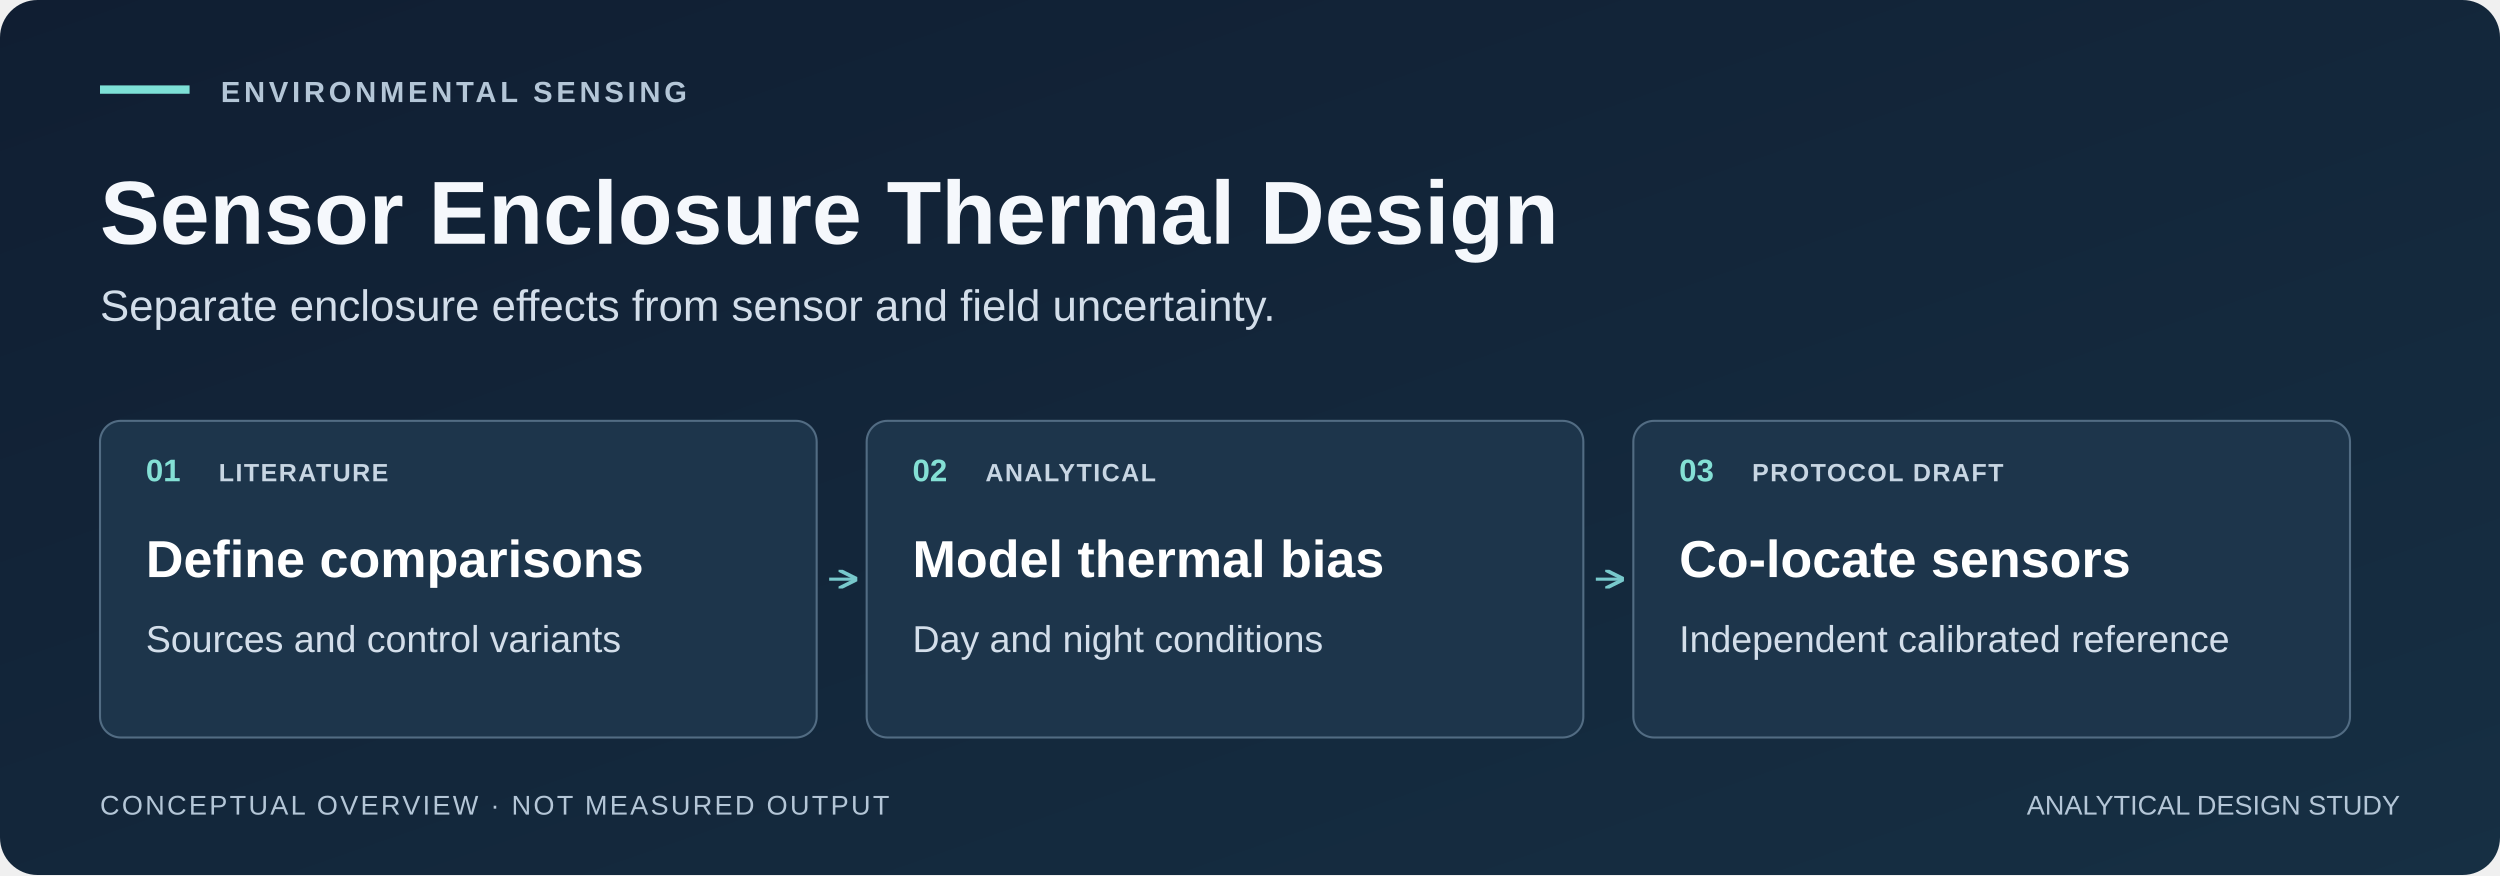
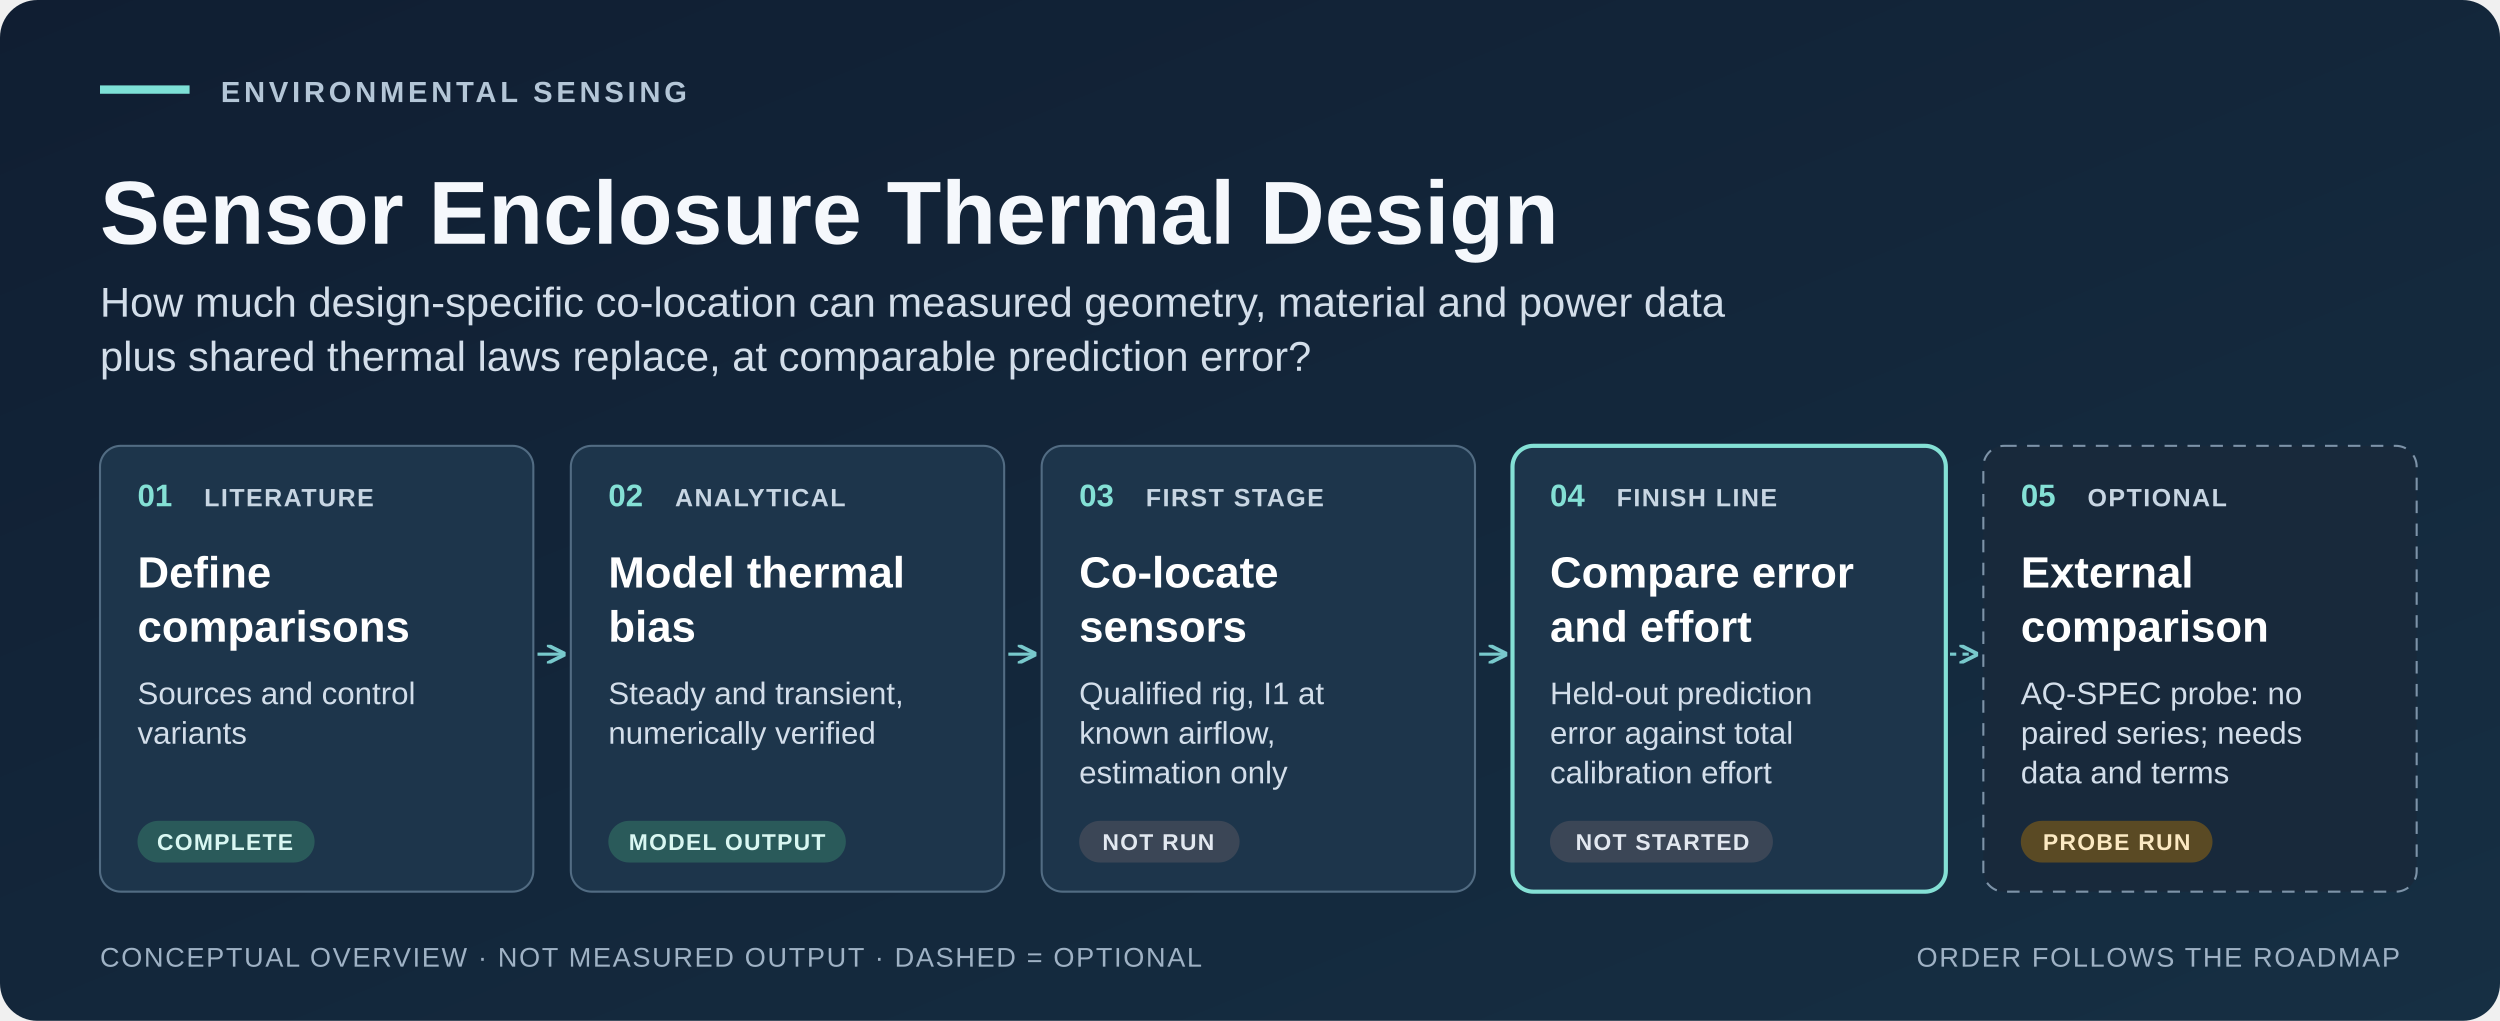
- <svg xmlns="http://www.w3.org/2000/svg" viewBox="0 0 1200 420" role="img" aria-labelledby="title desc">
+ <svg xmlns="http://www.w3.org/2000/svg" viewBox="0 0 1200 490" role="img" aria-labelledby="title desc">
  <defs>
    <linearGradient id="background" x1="0" x2="1" y1="0" y2="1">
      <stop offset="0" stop-color="#101e32" />
      <stop offset="1" stop-color="#162f43" />
    </linearGradient>
    <marker id="arrow" markerWidth="6" markerHeight="6" refX="5" refY="3" orient="auto">
      <path d="M0 0 L6 3 L0 6" fill="none" stroke="#78c9cc" stroke-width="1.2" />
    </marker>
  </defs>
-   <rect width="1200" height="420" rx="18" fill="url(#background)" />
+   <rect width="1200" height="490" rx="18" fill="url(#background)" />
  <path d="M48 43 H91" stroke="#7de0d6" stroke-width="4" />
  <g font-family="Arial, Helvetica, sans-serif">
    <text x="106" y="49" fill="#b4c6d7" font-size="14" font-weight="700" letter-spacing="1.8">ENVIRONMENTAL SENSING</text>
    <text x="48" y="117" fill="#f5f8fc" font-size="43" font-weight="700">Sensor Enclosure Thermal Design</text>
-     <text x="48" y="154" fill="#d3deea" font-size="21">Separate enclosure effects from sensor and field uncertainty.</text>
-     <g transform="translate(48,202)">
-       <rect width="344" height="152" rx="10" fill="#1d354b" stroke="#526c83" />
-       <text x="22" y="29" fill="#84e0d5" font-size="15" font-weight="700">01</text>
-       <text x="57" y="29" fill="#c8d6e3" font-size="12" font-weight="700" letter-spacing="0.7">LITERATURE</text>
-       <text x="22" y="75" fill="#ffffff" font-size="25" font-weight="700">Define comparisons</text>
-       <text x="22" y="111" fill="#d3deea" font-size="18">Sources and control variants</text>
+     <text x="48" y="152" fill="#d3deea" font-size="20">How much design-specific co-location can measured geometry, material and power data</text>
+     <text x="48" y="178" fill="#d3deea" font-size="20">plus shared thermal laws replace, at comparable prediction error?</text>
+     <g transform="translate(48,214)">
+       <rect width="208" height="214" rx="10" fill="#1d354b" stroke="#526c83" />
+       <text x="18" y="29" fill="#84e0d5" font-size="15" font-weight="700">01</text>
+       <text x="50" y="29" fill="#c8d6e3" font-size="12" font-weight="700" letter-spacing="0.7">LITERATURE</text>
+       <text x="18" y="68" fill="#ffffff" font-size="21" font-weight="700">Define</text>
+       <text x="18" y="94" fill="#ffffff" font-size="21" font-weight="700">comparisons</text>
+       <text x="18" y="124" fill="#d3deea" font-size="15">Sources and control</text>
+       <text x="18" y="143" fill="#d3deea" font-size="15">variants</text>
+       <rect x="18" y="180" width="85" height="20" rx="10" fill="#2a5a5a" />
+       <text x="60" y="194" fill="#d9f7f2" font-size="11" font-weight="700" letter-spacing="0.6" text-anchor="middle">COMPLETE</text>
    </g>
-     <path d="M398 278 H410" stroke="#78c9cc" stroke-width="1.5" marker-end="url(#arrow)" />
-     <g transform="translate(416,202)">
-       <rect width="344" height="152" rx="10" fill="#1d354b" stroke="#526c83" />
-       <text x="22" y="29" fill="#84e0d5" font-size="15" font-weight="700">02</text>
-       <text x="57" y="29" fill="#c8d6e3" font-size="12" font-weight="700" letter-spacing="0.7">ANALYTICAL</text>
-       <text x="22" y="75" fill="#ffffff" font-size="25" font-weight="700">Model thermal bias</text>
-       <text x="22" y="111" fill="#d3deea" font-size="18">Day and night conditions</text>
+     <path d="M258 314 H270" stroke="#78c9cc" stroke-width="1.5" marker-end="url(#arrow)" />
+     <g transform="translate(274,214)">
+       <rect width="208" height="214" rx="10" fill="#1d354b" stroke="#526c83" />
+       <text x="18" y="29" fill="#84e0d5" font-size="15" font-weight="700">02</text>
+       <text x="50" y="29" fill="#c8d6e3" font-size="12" font-weight="700" letter-spacing="0.7">ANALYTICAL</text>
+       <text x="18" y="68" fill="#ffffff" font-size="21" font-weight="700">Model thermal</text>
+       <text x="18" y="94" fill="#ffffff" font-size="21" font-weight="700">bias</text>
+       <text x="18" y="124" fill="#d3deea" font-size="15">Steady and transient,</text>
+       <text x="18" y="143" fill="#d3deea" font-size="15">numerically verified</text>
+       <rect x="18" y="180" width="114" height="20" rx="10" fill="#2a5a5a" />
+       <text x="75" y="194" fill="#d9f7f2" font-size="11" font-weight="700" letter-spacing="0.6" text-anchor="middle">MODEL OUTPUT</text>
    </g>
-     <path d="M766 278 H778" stroke="#78c9cc" stroke-width="1.5" marker-end="url(#arrow)" />
-     <g transform="translate(784,202)">
-       <rect width="344" height="152" rx="10" fill="#1d354b" stroke="#526c83" />
-       <text x="22" y="29" fill="#84e0d5" font-size="15" font-weight="700">03</text>
-       <text x="57" y="29" fill="#c8d6e3" font-size="12" font-weight="700" letter-spacing="0.7">PROTOCOL DRAFT</text>
-       <text x="22" y="75" fill="#ffffff" font-size="25" font-weight="700">Co-locate sensors</text>
-       <text x="22" y="111" fill="#d3deea" font-size="18">Independent calibrated reference</text>
+     <path d="M484 314 H496" stroke="#78c9cc" stroke-width="1.5" marker-end="url(#arrow)" />
+     <g transform="translate(500,214)">
+       <rect width="208" height="214" rx="10" fill="#1d354b" stroke="#526c83" />
+       <text x="18" y="29" fill="#84e0d5" font-size="15" font-weight="700">03</text>
+       <text x="50" y="29" fill="#c8d6e3" font-size="12" font-weight="700" letter-spacing="0.7">FIRST STAGE</text>
+       <text x="18" y="68" fill="#ffffff" font-size="21" font-weight="700">Co-locate</text>
+       <text x="18" y="94" fill="#ffffff" font-size="21" font-weight="700">sensors</text>
+       <text x="18" y="124" fill="#d3deea" font-size="15">Qualified rig, I1 at</text>
+       <text x="18" y="143" fill="#d3deea" font-size="15">known airflow,</text>
+       <text x="18" y="162" fill="#d3deea" font-size="15">estimation only</text>
+       <rect x="18" y="180" width="77" height="20" rx="10" fill="#3b4656" />
+       <text x="56" y="194" fill="#e2e8f0" font-size="11" font-weight="700" letter-spacing="0.6" text-anchor="middle">NOT RUN</text>
    </g>
-     <text x="48" y="391" fill="#b4c6d7" font-size="13" letter-spacing="1.1">CONCEPTUAL OVERVIEW · NOT MEASURED OUTPUT</text>
-     <text x="1152" y="391" fill="#b4c6d7" text-anchor="end" font-size="13">ANALYTICAL DESIGN STUDY</text>
+     <path d="M710 314 H722" stroke="#78c9cc" stroke-width="1.5" marker-end="url(#arrow)" />
+     <g transform="translate(726,214)">
+       <rect width="208" height="214" rx="10" fill="#1d354b" stroke="#84e0d5" stroke-width="2" />
+       <text x="18" y="29" fill="#84e0d5" font-size="15" font-weight="700">04</text>
+       <text x="50" y="29" fill="#c8d6e3" font-size="12" font-weight="700" letter-spacing="0.7">FINISH LINE</text>
+       <text x="18" y="68" fill="#ffffff" font-size="21" font-weight="700">Compare error</text>
+       <text x="18" y="94" fill="#ffffff" font-size="21" font-weight="700">and effort</text>
+       <text x="18" y="124" fill="#d3deea" font-size="15">Held-out prediction</text>
+       <text x="18" y="143" fill="#d3deea" font-size="15">error against total</text>
+       <text x="18" y="162" fill="#d3deea" font-size="15">calibration effort</text>
+       <rect x="18" y="180" width="107" height="20" rx="10" fill="#3b4656" />
+       <text x="72" y="194" fill="#e2e8f0" font-size="11" font-weight="700" letter-spacing="0.6" text-anchor="middle">NOT STARTED</text>
+     </g>
+     <path d="M936 314 H948" stroke="#78c9cc" stroke-width="1.5" stroke-dasharray="3 3" marker-end="url(#arrow)" />
+     <g transform="translate(952,214)">
+       <rect width="208" height="214" rx="10" fill="#18293b" stroke="#7d93a8" stroke-dasharray="6 5" />
+       <text x="18" y="29" fill="#84e0d5" font-size="15" font-weight="700">05</text>
+       <text x="50" y="29" fill="#c8d6e3" font-size="12" font-weight="700" letter-spacing="0.7">OPTIONAL</text>
+       <text x="18" y="68" fill="#ffffff" font-size="21" font-weight="700">External</text>
+       <text x="18" y="94" fill="#ffffff" font-size="21" font-weight="700">comparison</text>
+       <text x="18" y="124" fill="#d3deea" font-size="15">AQ-SPEC probe: no</text>
+       <text x="18" y="143" fill="#d3deea" font-size="15">paired series; needs</text>
+       <text x="18" y="162" fill="#d3deea" font-size="15">data and terms</text>
+       <rect x="18" y="180" width="92" height="20" rx="10" fill="#5a4a24" />
+       <text x="64" y="194" fill="#fbe9c2" font-size="11" font-weight="700" letter-spacing="0.6" text-anchor="middle">PROBE RUN</text>
+     </g>
+     <text x="48" y="464" fill="#9fb2c5" font-size="13" letter-spacing="0.8">CONCEPTUAL OVERVIEW · NOT MEASURED OUTPUT · DASHED = OPTIONAL</text>
+     <text x="1152" y="464" fill="#9fb2c5" font-size="13" letter-spacing="0.8" text-anchor="end">ORDER FOLLOWS THE ROADMAP</text>
  </g>
</svg>
